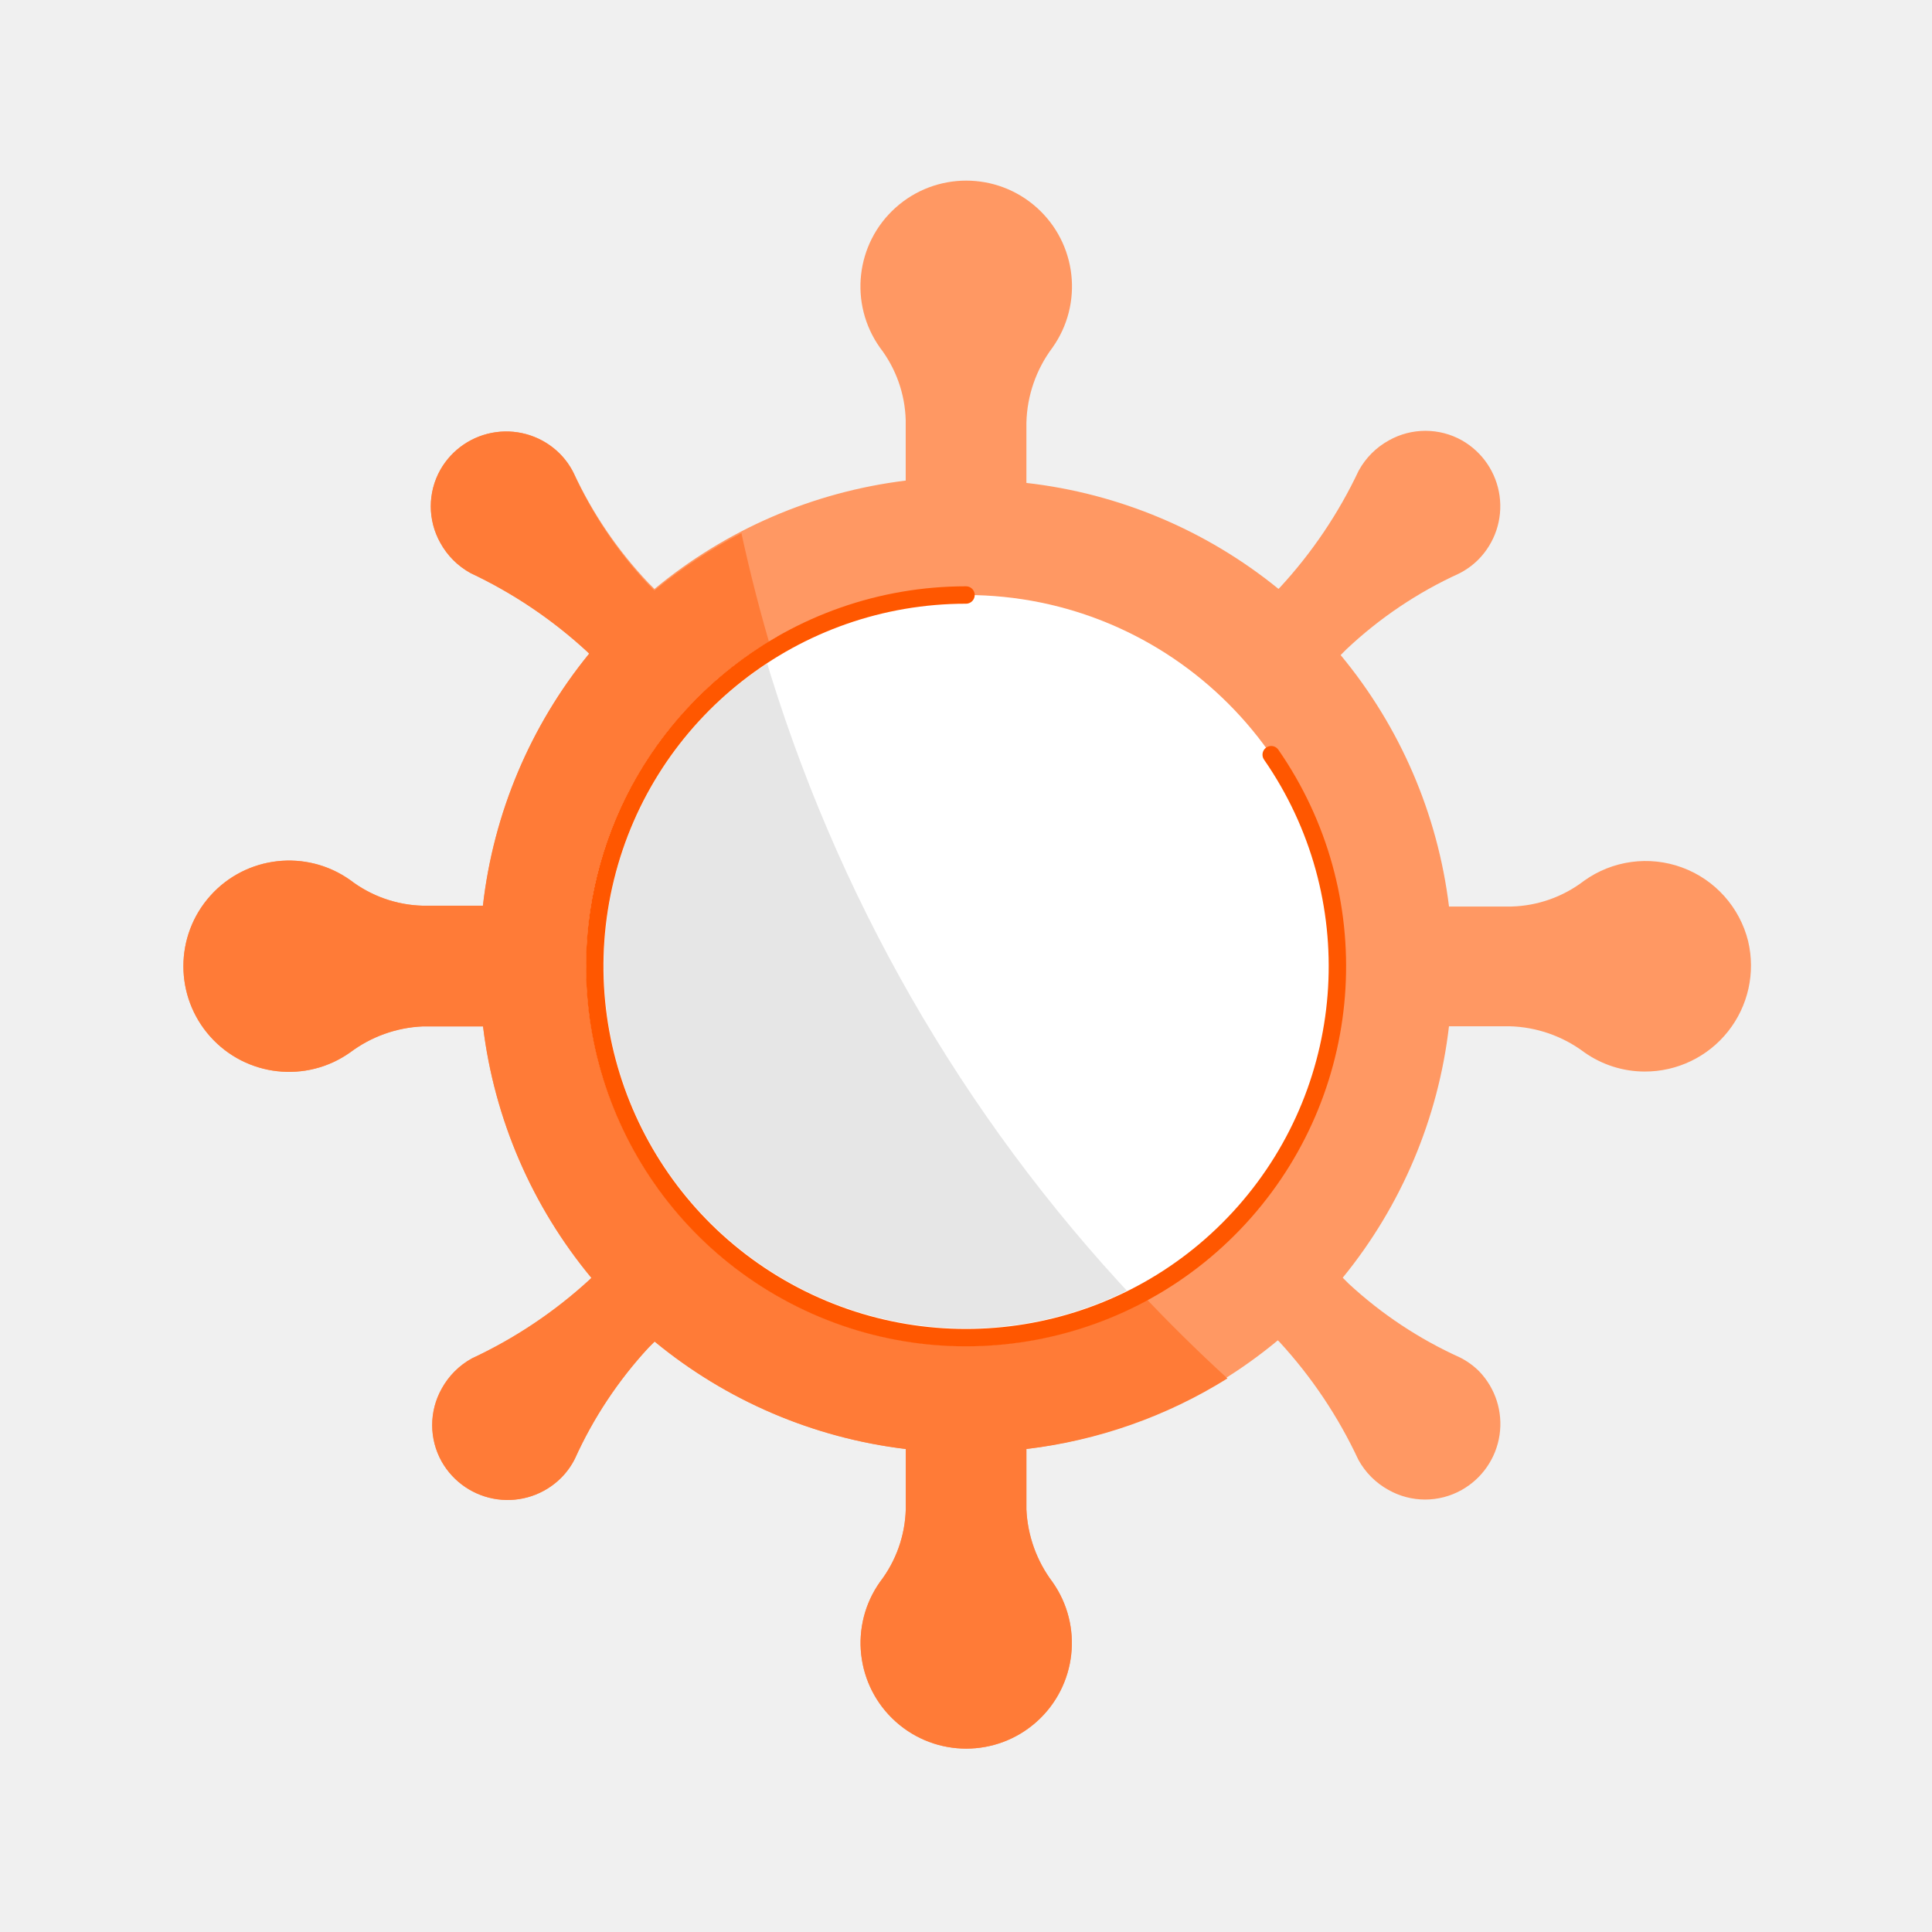
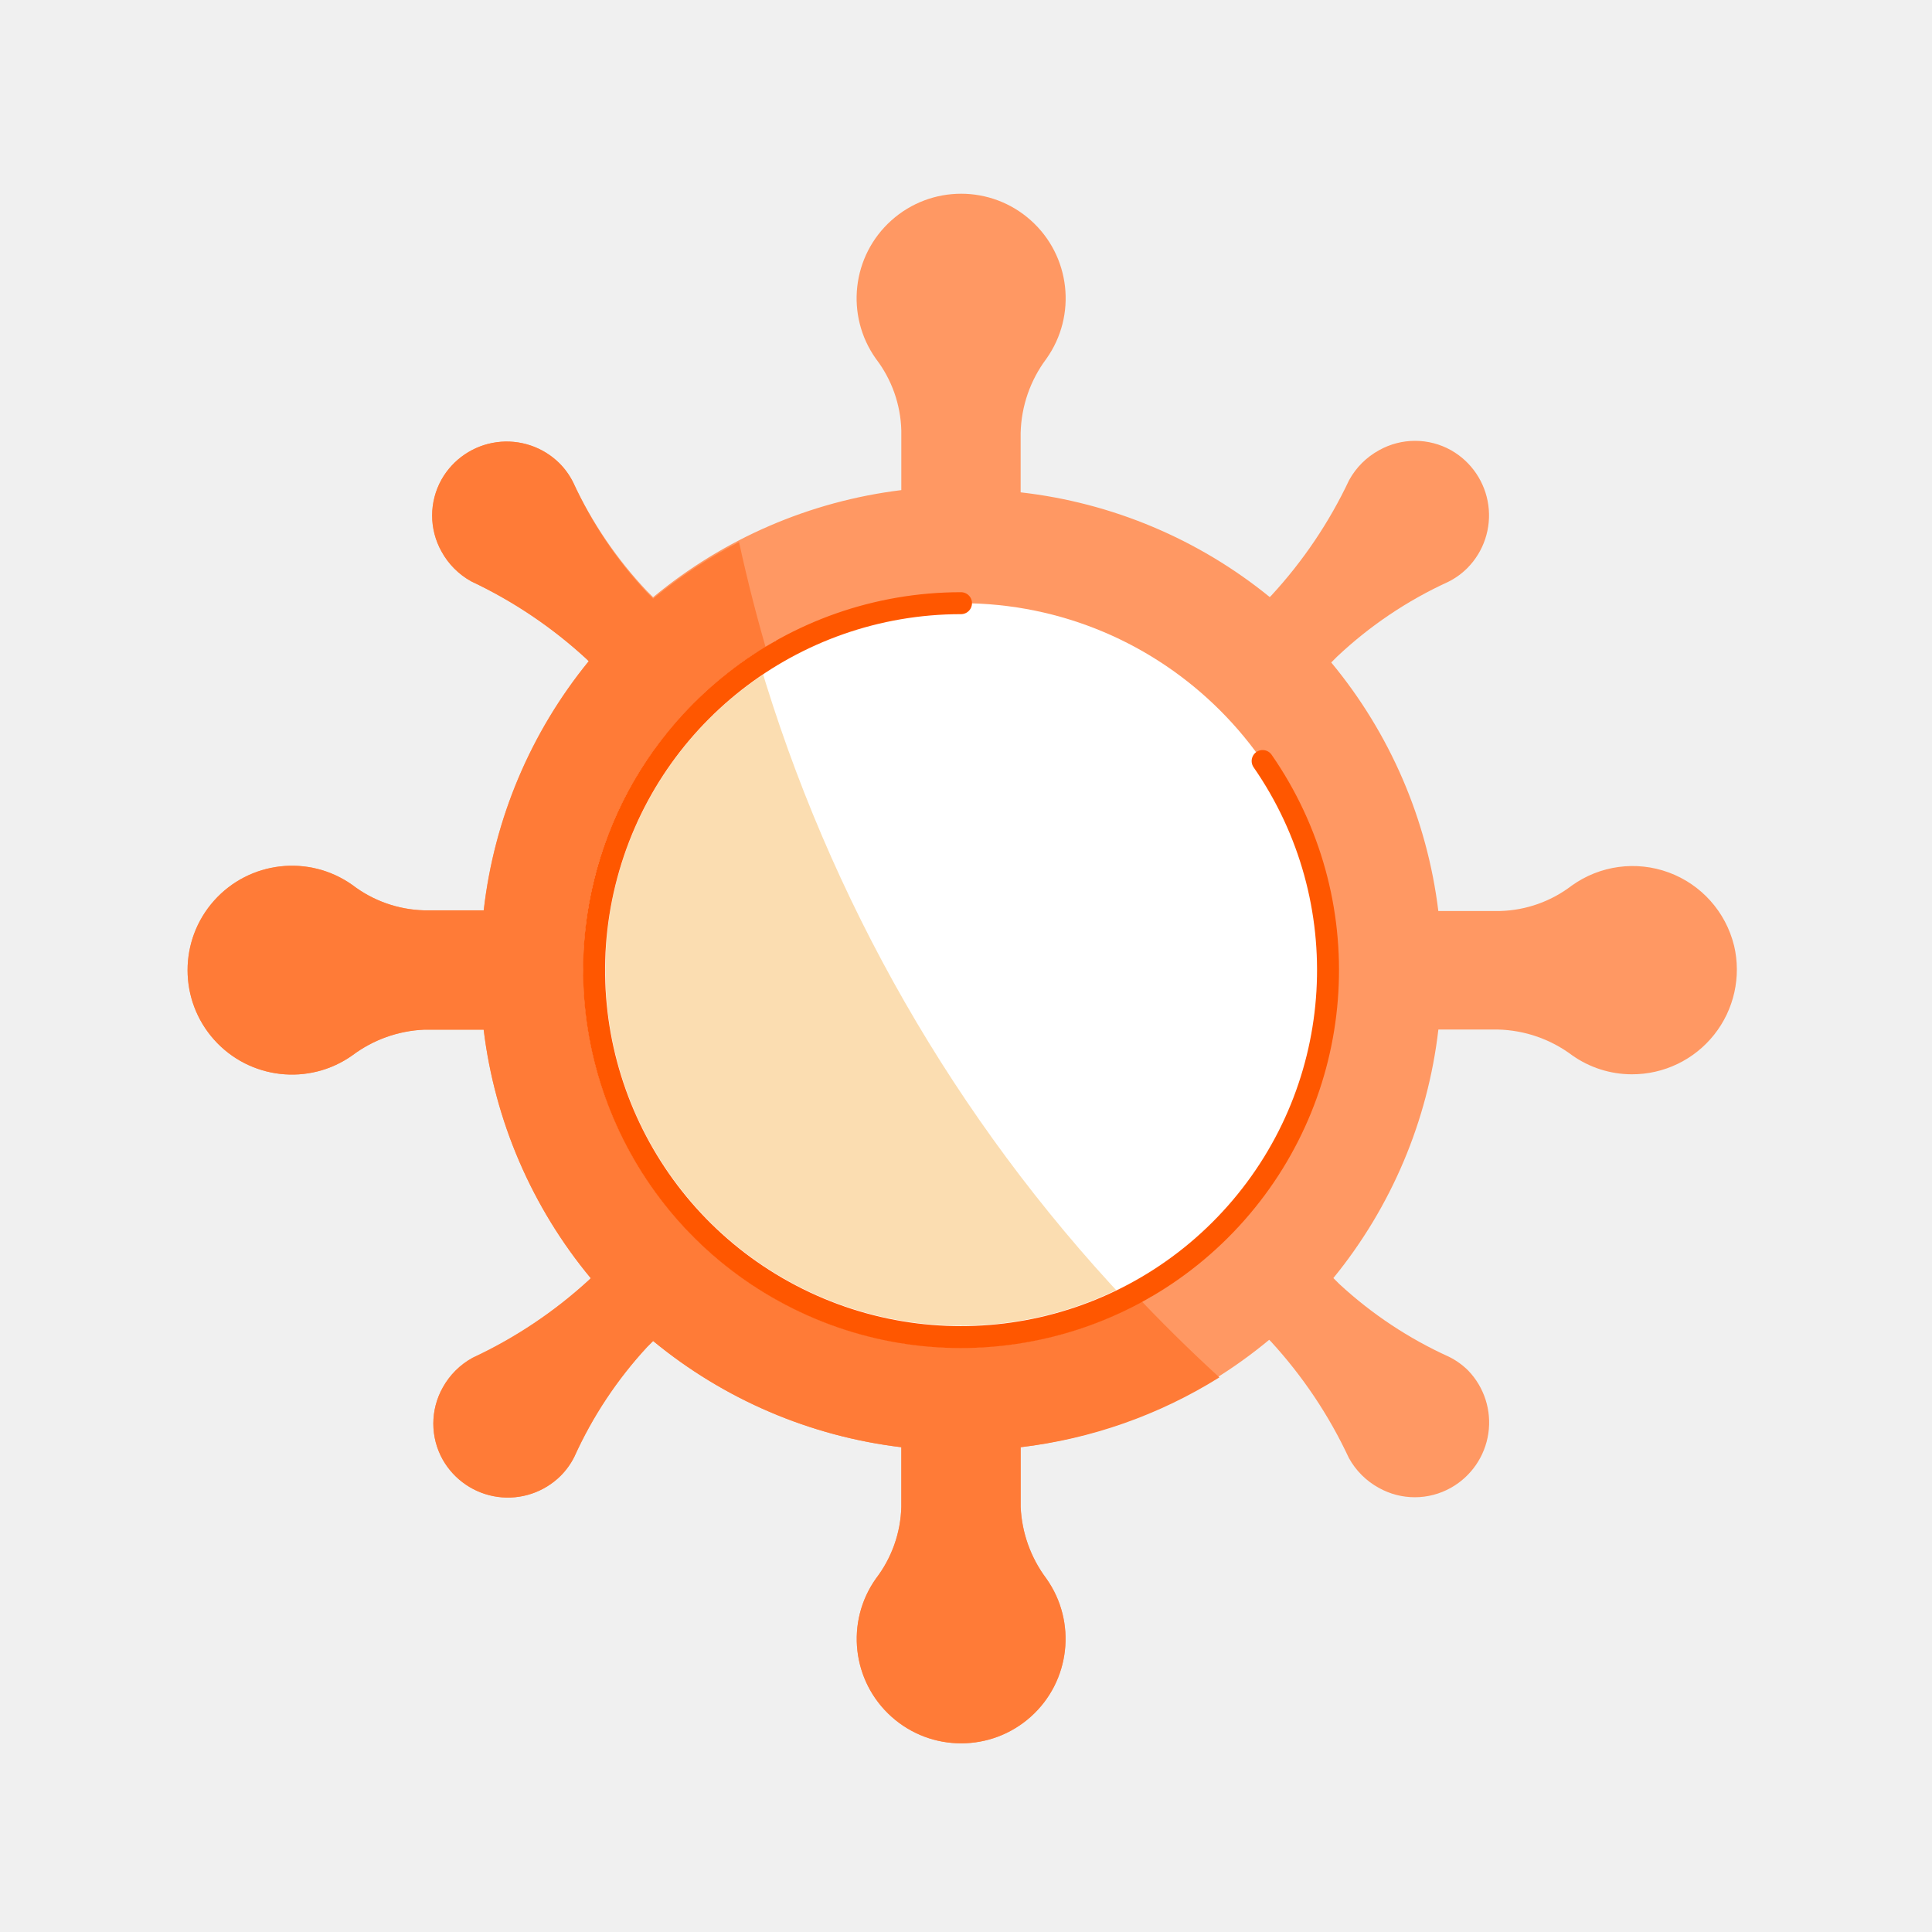
- <svg xmlns="http://www.w3.org/2000/svg" id="active" width="111" height="111" viewBox="0 0 111 111">
-   <defs>
-     <style>
-       .cls-1 {
-         fill: #ff9863;
-       }
- 
-       .cls-2 {
-         fill: #fff;
-       }
- 
-       .cls-3 {
-         fill: #ff7b37;
-       }
- 
-       .cls-4 {
-         fill: #e6e6e6;
-         stroke: #fff;
-       }
- 
-       .cls-5, .cls-6 {
-         fill: none;
-       }
- 
-       .cls-5 {
-         stroke: #ff5700;
-         stroke-linecap: round;
-         stroke-linejoin: round;
-       }
-     </style>
-   </defs>
-   <path id="Path_2" data-name="Path 2" class="cls-1" d="M95.976,49.68a6.07,6.07,0,0,0-9.435-3.469,7.163,7.163,0,0,1-4.163,1.474h-3.59a27.923,27.923,0,0,0-6.226-14.447l.347-.347a23.917,23.917,0,0,1,6.452-4.336,4.267,4.267,0,0,0,1.11-.8,4.353,4.353,0,0,0-.937-6.851,4.284,4.284,0,0,0-4.2,0A4.388,4.388,0,0,0,73.6,22.641a26.64,26.64,0,0,1-4.509,6.695l-.1.1a27.923,27.923,0,0,0-14.482-6.088V19.884A7.493,7.493,0,0,1,56,15.582a6.077,6.077,0,1,0-9.9,0,7.163,7.163,0,0,1,1.474,4.162v3.469A27.923,27.923,0,0,0,33.14,29.44l-.364-.364a23.917,23.917,0,0,1-4.284-6.313,4.267,4.267,0,0,0-.8-1.11,4.353,4.353,0,0,0-6.851.937,4.284,4.284,0,0,0,0,4.2,4.388,4.388,0,0,0,1.734,1.734,26.64,26.64,0,0,1,6.695,4.509l.121.121a27.923,27.923,0,0,0-6.105,14.482H19.82a7.163,7.163,0,0,1-4.162-1.474,6.07,6.07,0,1,0,0,9.9,7.493,7.493,0,0,1,4.163-1.492h3.469a27.923,27.923,0,0,0,6.226,14.447l-.1.1a26.64,26.64,0,0,1-6.764,4.527,4.388,4.388,0,0,0-1.734,1.734,4.284,4.284,0,0,0,0,4.2,4.353,4.353,0,0,0,6.851.937,4.249,4.249,0,0,0,.8-1.11,23.917,23.917,0,0,1,4.232-6.382l.347-.347a27.923,27.923,0,0,0,14.43,6.174v3.469A7.163,7.163,0,0,1,46.1,86.484a6.07,6.07,0,1,0,9.9,0,7.493,7.493,0,0,1-1.492-4.163V78.852a27.923,27.923,0,0,0,14.447-6.244l.1.1a26.657,26.657,0,0,1,4.527,6.764,4.388,4.388,0,0,0,1.734,1.734,4.284,4.284,0,0,0,4.2,0,4.353,4.353,0,0,0,1.006-6.816,4.266,4.266,0,0,0-1.11-.8,23.917,23.917,0,0,1-6.383-4.232l-.347-.347a27.923,27.923,0,0,0,6.105-14.447h3.469a7.493,7.493,0,0,1,4.3,1.492,6.018,6.018,0,0,0,3.469,1.11,6.088,6.088,0,0,0,5.949-7.492Z" transform="translate(4.462 4.398)" />
-   <path id="Path_7" data-name="Path 7" class="cls-2" d="M21.315,0A21.315,21.315,0,1,1,0,21.315,21.315,21.315,0,0,1,21.315,0Z" transform="translate(34.185 34.185)" />
-   <path id="Path_3" data-name="Path 3" class="cls-3" d="M66.058,68.7A92.3,92.3,0,0,1,38.135,20.134a27.836,27.836,0,0,0-5,3.3l-.364-.364a23.917,23.917,0,0,1-4.284-6.4,4.267,4.267,0,0,0-.8-1.11,4.353,4.353,0,0,0-6.851.937,4.284,4.284,0,0,0,0,4.2,4.388,4.388,0,0,0,1.734,1.734,26.64,26.64,0,0,1,6.695,4.509l.121.121a27.923,27.923,0,0,0-6.105,14.482H19.82a7.163,7.163,0,0,1-4.162-1.474,6.07,6.07,0,1,0,0,9.9,7.493,7.493,0,0,1,4.163-1.492h3.469a27.923,27.923,0,0,0,6.226,14.447l-.1.1a26.64,26.64,0,0,1-6.764,4.527,4.388,4.388,0,0,0-1.734,1.734,4.284,4.284,0,0,0,0,4.2,4.353,4.353,0,0,0,6.851.937,4.249,4.249,0,0,0,.8-1.11,23.917,23.917,0,0,1,4.232-6.382l.347-.347a27.923,27.923,0,0,0,14.43,6.174v3.469A7.163,7.163,0,0,1,46.1,80.386a6.07,6.07,0,1,0,9.9,0,7.493,7.493,0,0,1-1.492-4.163V72.755A27.941,27.941,0,0,0,66.058,68.7Z" transform="translate(4.462 10.495)" />
-   <path id="Path_4" data-name="Path 4" class="cls-4" d="M19.71,39.689a21.315,21.315,0,0,0,31.375,18.8A91.818,91.818,0,0,1,29.891,21.53,21.281,21.281,0,0,0,19.71,39.689Z" transform="translate(14.475 15.811)" />
-   <path id="Path_6" data-name="Path 6" class="cls-5" d="M58.566,28.885A21.333,21.333,0,1,1,41.031,19.71" transform="translate(14.469 14.475)" />
-   <rect id="Rectangle_7" data-name="Rectangle 7" class="cls-6" width="111" height="111" />
+ <svg xmlns="http://www.w3.org/2000/svg" width="88" height="88" viewBox="0 0 88 88">
+   <g id="Outline" transform="translate(-0.136 0.491)">
+     <path id="Path_2" data-name="Path 2" d="M76.513,40.221A4.756,4.756,0,0,0,69.121,37.5a5.612,5.612,0,0,1-3.261,1.155H63.046a21.878,21.878,0,0,0-4.878-11.32l.272-.272a18.739,18.739,0,0,1,5.055-3.4,3.343,3.343,0,0,0,.87-.625,3.411,3.411,0,0,0-.734-5.368,3.356,3.356,0,0,0-3.289,0,3.438,3.438,0,0,0-1.359,1.359,20.873,20.873,0,0,1-3.533,5.245l-.082.082a21.878,21.878,0,0,0-11.347-4.77V16.875a5.87,5.87,0,0,1,1.169-3.37,4.761,4.761,0,1,0-7.759,0,5.612,5.612,0,0,1,1.155,3.261v2.718A21.878,21.878,0,0,0,27.28,24.363l-.285-.285a18.739,18.739,0,0,1-3.356-4.946,3.343,3.343,0,0,0-.625-.87A3.411,3.411,0,0,0,17.646,19a3.356,3.356,0,0,0,0,3.289A3.438,3.438,0,0,0,19,23.643a20.872,20.872,0,0,1,5.245,3.533l.1.1a21.878,21.878,0,0,0-4.783,11.347H16.844a5.612,5.612,0,0,1-3.261-1.155,4.756,4.756,0,1,0,0,7.759,5.87,5.87,0,0,1,3.261-1.169h2.718a21.878,21.878,0,0,0,4.878,11.32l-.082.082A20.872,20.872,0,0,1,19.059,59,3.438,3.438,0,0,0,17.7,60.36a3.356,3.356,0,0,0,0,3.289,3.411,3.411,0,0,0,5.368.734,3.329,3.329,0,0,0,.625-.87,18.739,18.739,0,0,1,3.316-5l.272-.272a21.878,21.878,0,0,0,11.306,4.838V65.8a5.612,5.612,0,0,1-1.155,3.261,4.756,4.756,0,1,0,7.759,0A5.87,5.87,0,0,1,44.022,65.8V63.078a21.878,21.878,0,0,0,11.32-4.892l.082.082a20.887,20.887,0,0,1,3.547,5.3,3.438,3.438,0,0,0,1.359,1.359,3.356,3.356,0,0,0,3.289,0,3.411,3.411,0,0,0,.788-5.34,3.343,3.343,0,0,0-.87-.625,18.739,18.739,0,0,1-5-3.316l-.272-.272a21.878,21.878,0,0,0,4.783-11.32h2.718a5.87,5.87,0,0,1,3.37,1.169,4.715,4.715,0,0,0,2.718.87,4.77,4.77,0,0,0,4.661-5.87Z" transform="translate(2.604 2.349)" fill="#ff9863" />
+     <path id="Path_7" data-name="Path 7" d="M16.7,0A16.7,16.7,0,1,1,0,16.7,16.7,16.7,0,0,1,16.7,0Z" transform="translate(27.208 26.983)" fill="#fff" />
+     <path id="Path_3" data-name="Path 3" d="M53.072,56.918A72.32,72.32,0,0,1,31.194,18.869a21.81,21.81,0,0,0-3.914,2.582l-.285-.285a18.739,18.739,0,0,1-3.356-5.014,3.343,3.343,0,0,0-.625-.87,3.411,3.411,0,0,0-5.368.734,3.356,3.356,0,0,0,0,3.289A3.438,3.438,0,0,0,19,20.663,20.872,20.872,0,0,1,24.25,24.2l.1.1a21.878,21.878,0,0,0-4.783,11.347H16.844a5.612,5.612,0,0,1-3.261-1.155,4.756,4.756,0,1,0,0,7.759,5.87,5.87,0,0,1,3.261-1.169h2.718a21.878,21.878,0,0,0,4.878,11.32l-.082.082a20.872,20.872,0,0,1-5.3,3.547A3.438,3.438,0,0,0,17.7,57.38a3.356,3.356,0,0,0,0,3.289,3.411,3.411,0,0,0,5.368.734,3.329,3.329,0,0,0,.625-.87,18.739,18.739,0,0,1,3.316-5l.272-.272A21.878,21.878,0,0,0,38.586,60.1v2.718a5.612,5.612,0,0,1-1.155,3.261,4.756,4.756,0,1,0,7.759,0,5.87,5.87,0,0,1-1.169-3.261V60.1a21.892,21.892,0,0,0,9.05-3.18Z" transform="translate(2.604 5.328)" fill="#ff7b37" />
+     <path id="Path_4" data-name="Path 4" d="M19.71,35.758a16.7,16.7,0,0,0,24.582,14.73A71.94,71.94,0,0,1,27.687,21.53,16.674,16.674,0,0,0,19.71,35.758Z" transform="translate(7.498 7.926)" fill="#fbddb1" stroke="#fff" stroke-width="1" />
+     <path id="Path_6" data-name="Path 6" d="M50.152,26.9A16.714,16.714,0,1,1,36.414,19.71" transform="translate(7.495 7.273)" fill="none" stroke="#ff5700" stroke-linecap="round" stroke-linejoin="round" stroke-width="1" />
+     <rect id="Rectangle_7" data-name="Rectangle 7" width="88" height="88" transform="translate(0.136 -0.491)" fill="none" />
+   </g>
</svg>
